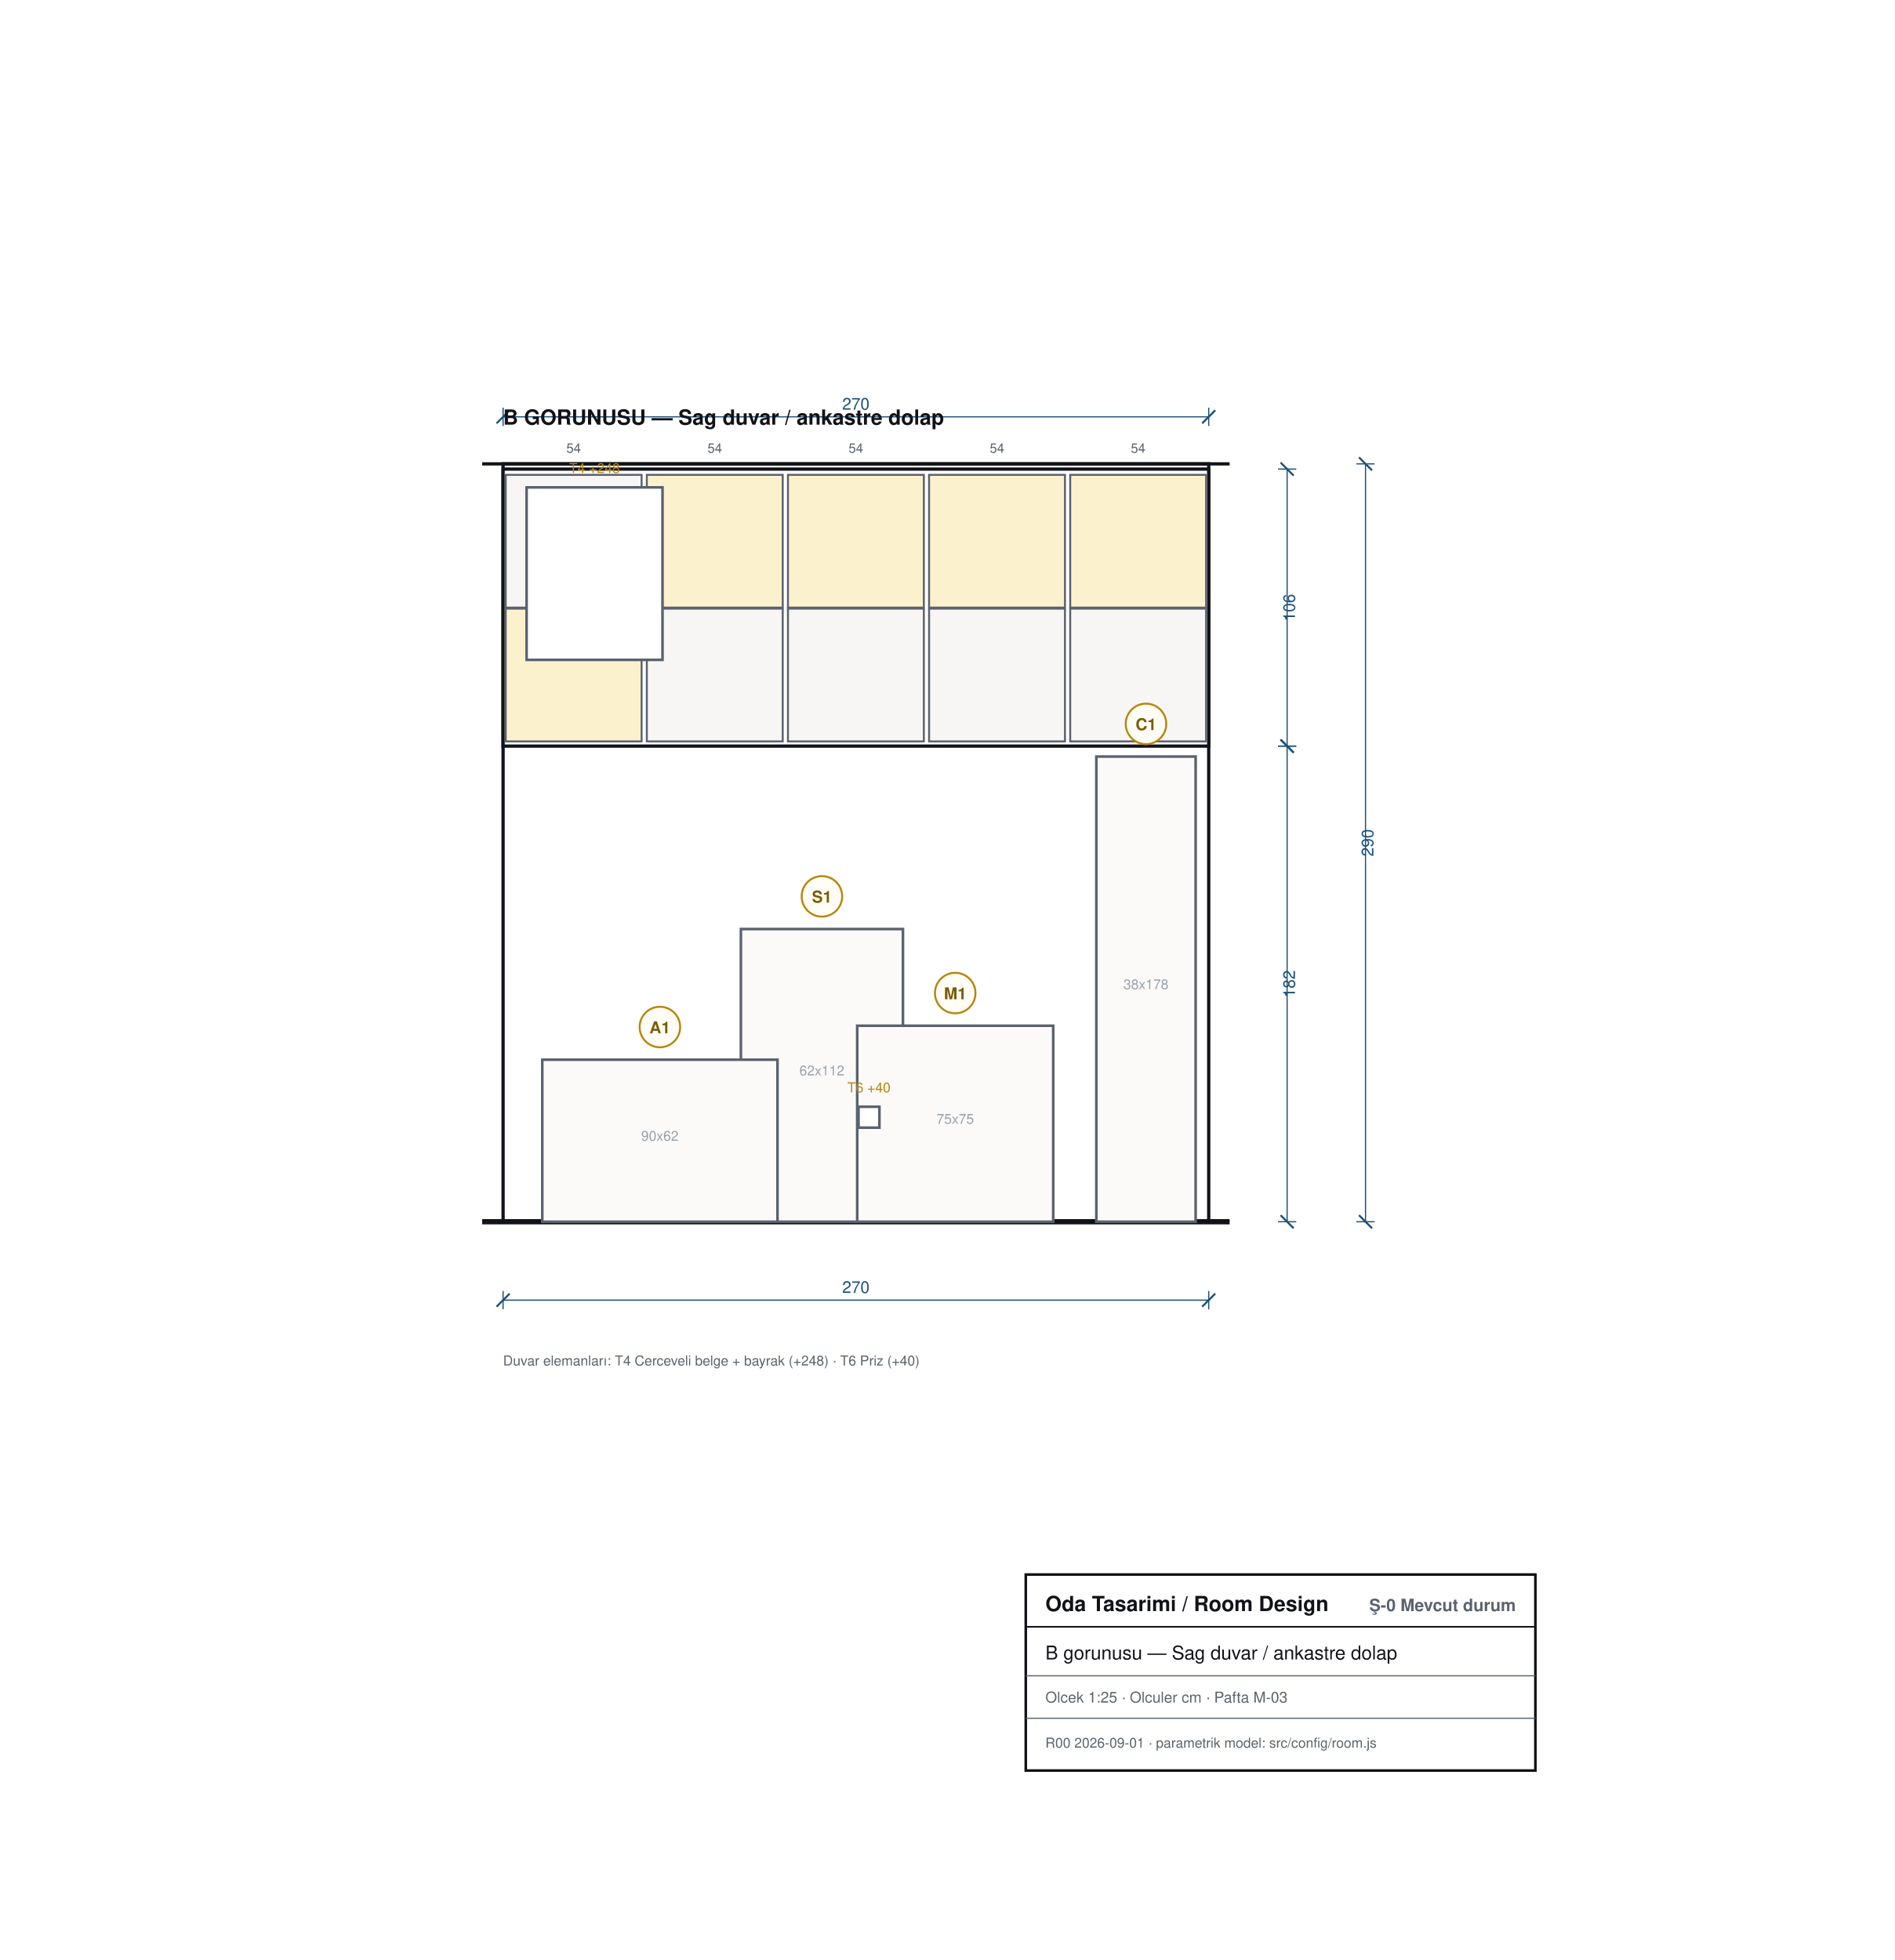
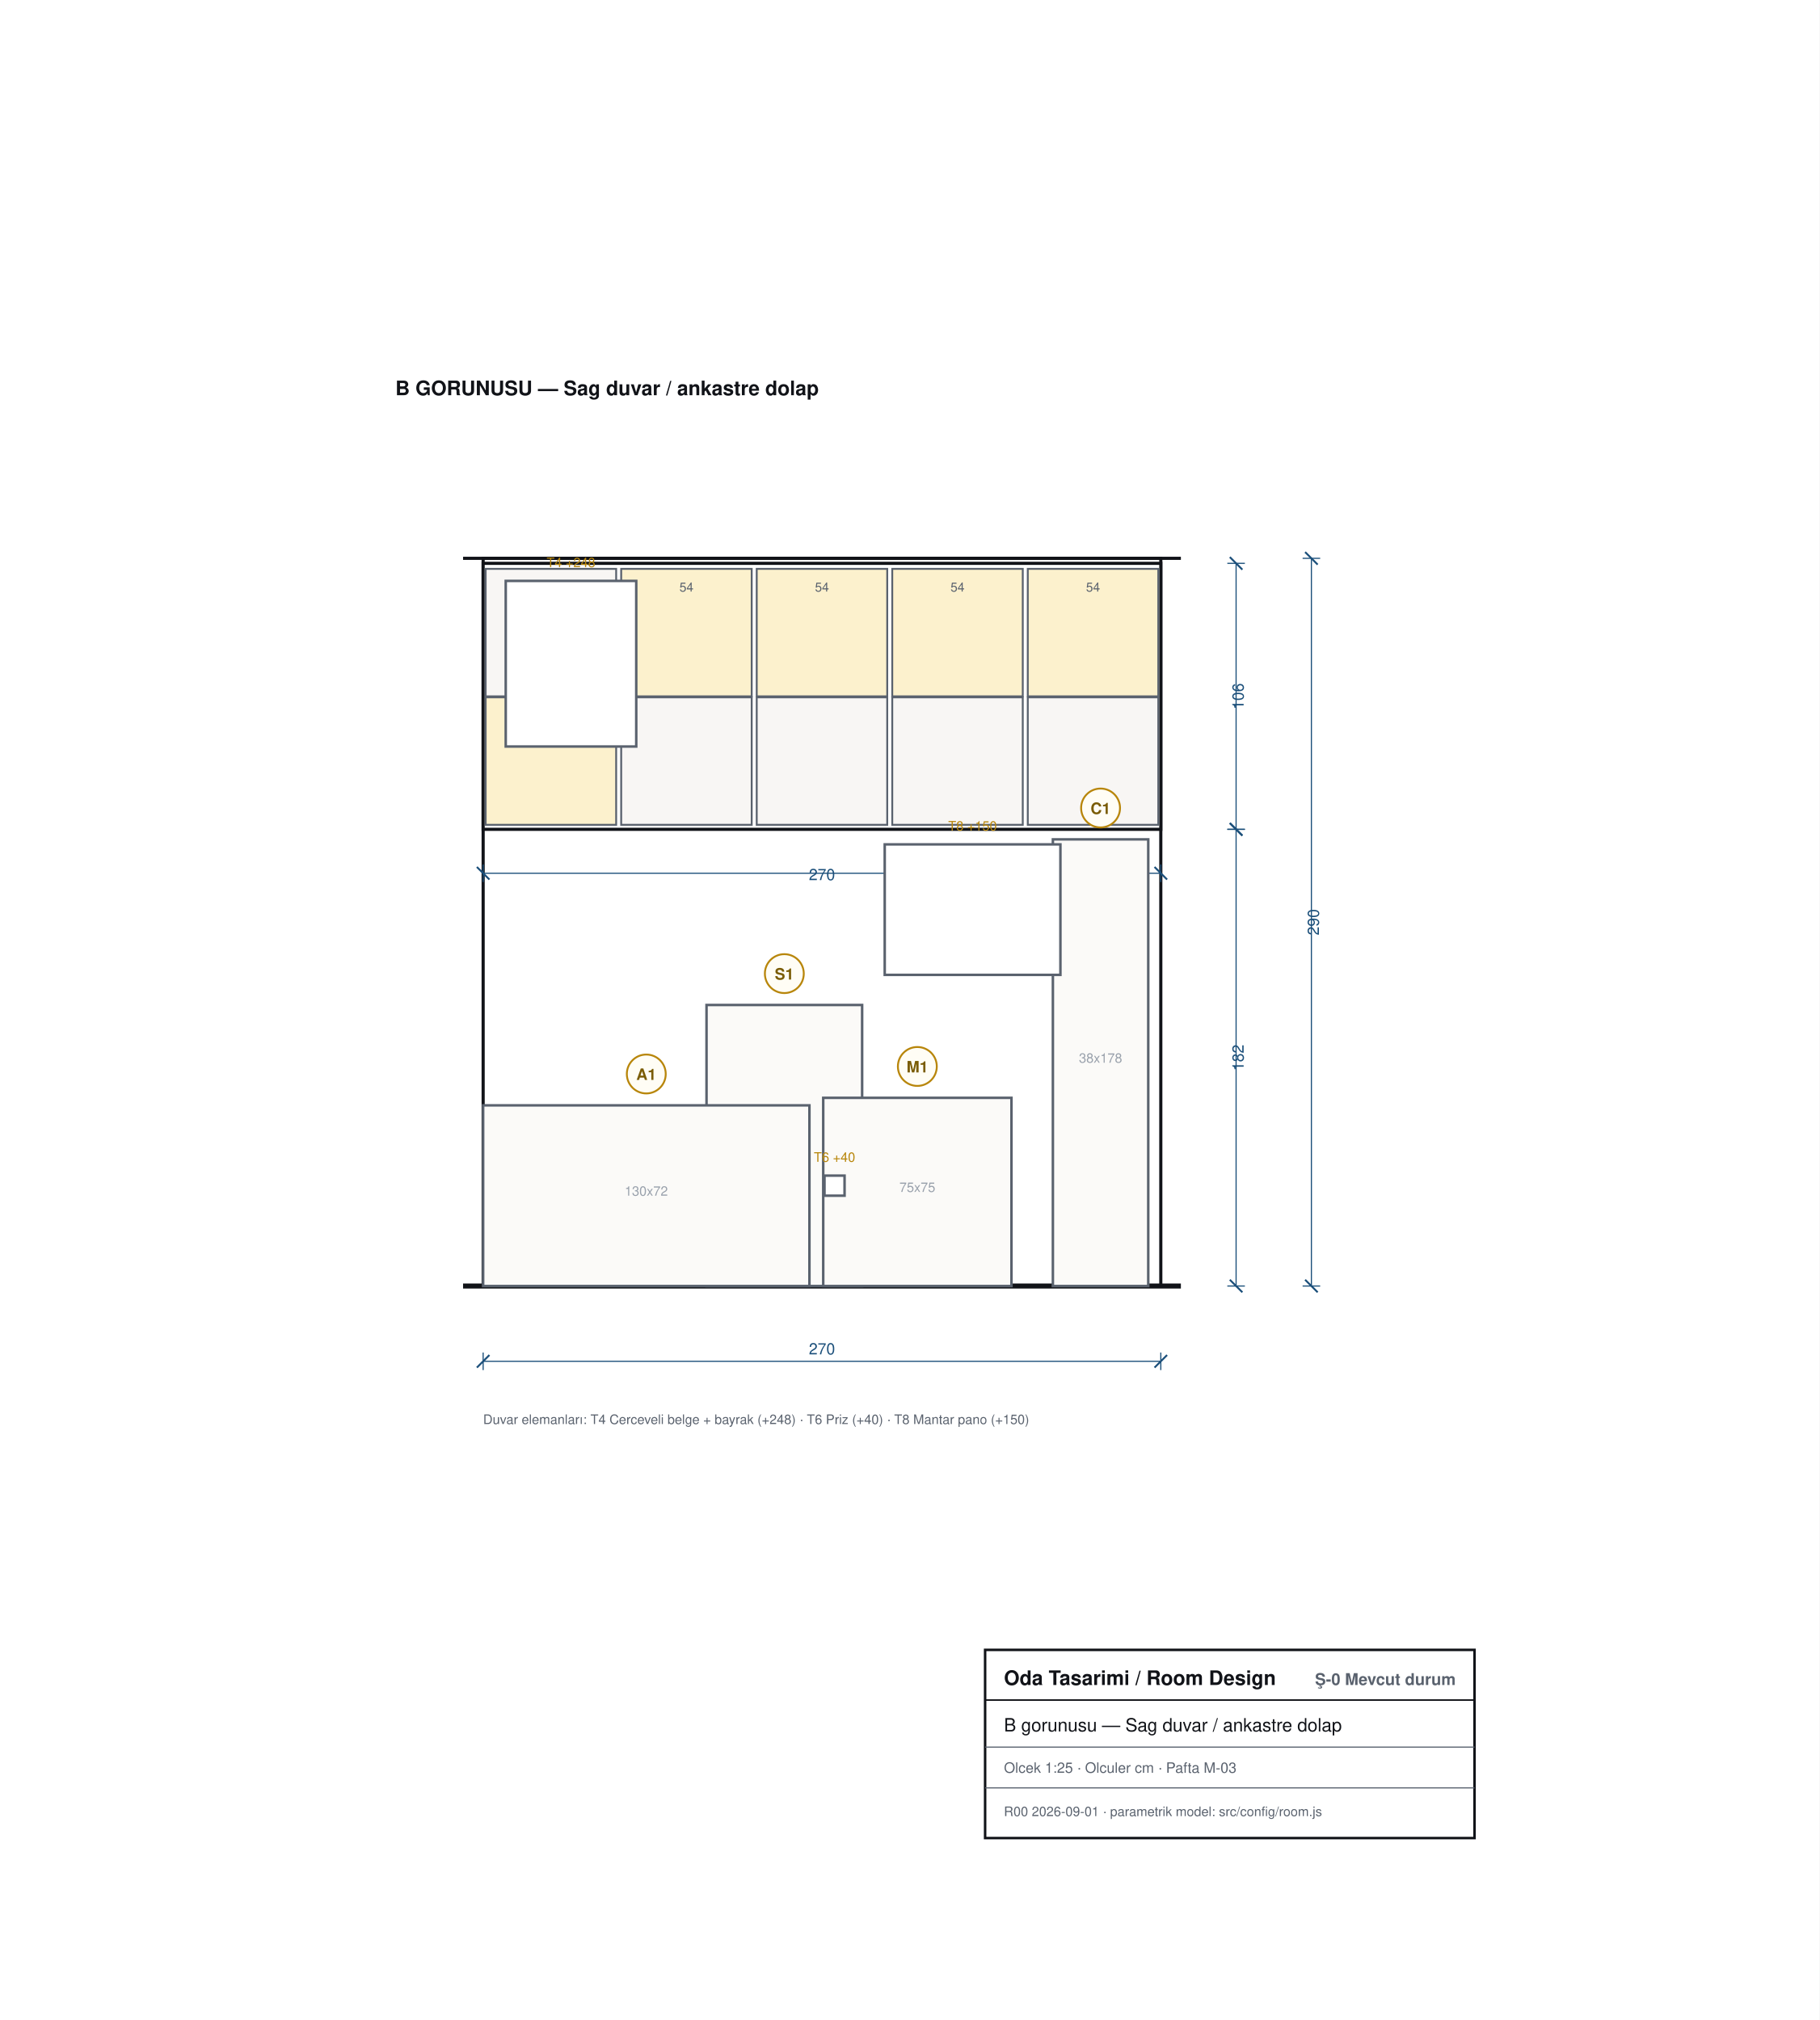
- <svg xmlns="http://www.w3.org/2000/svg" width="290mm" height="300mm" viewBox="0 0 290 300" font-family="Helvetica,Arial,sans-serif">
-   <rect width="290" height="300" fill="#ffffff" />
-   <rect x="77.00" y="71.00" width="108.00" height="116.00" fill="#ffffff" stroke="#111318" stroke-width="0.5" />
-   <line x1="73.80" y1="187.00" x2="188.20" y2="187.00" stroke="#111318" stroke-width="0.8" />
-   <line x1="73.80" y1="71.00" x2="188.20" y2="71.00" stroke="#111318" stroke-width="0.5" />
-   <rect x="77.00" y="71.80" width="108.00" height="42.40" fill="#ffffff" stroke="#111318" stroke-width="0.5" />
-   <rect x="77.40" y="93.16" width="20.80" height="20.32" fill="#fcf1cd" stroke="#5a626e" stroke-width="0.3" />
-   <rect x="77.40" y="72.68" width="20.80" height="20.32" fill="#f8f6f4" stroke="#5a626e" stroke-width="0.3" />
-   <text x="87.80" y="69.30" font-size="2" fill="#5a626e" text-anchor="middle">54</text>
-   <rect x="99.00" y="93.16" width="20.80" height="20.32" fill="#f8f6f4" stroke="#5a626e" stroke-width="0.3" />
-   <rect x="99.00" y="72.68" width="20.80" height="20.32" fill="#fcf1cd" stroke="#5a626e" stroke-width="0.3" />
-   <text x="109.40" y="69.30" font-size="2" fill="#5a626e" text-anchor="middle">54</text>
-   <rect x="120.60" y="93.16" width="20.80" height="20.32" fill="#f8f6f4" stroke="#5a626e" stroke-width="0.3" />
-   <rect x="120.60" y="72.68" width="20.80" height="20.32" fill="#fcf1cd" stroke="#5a626e" stroke-width="0.3" />
-   <text x="131.00" y="69.30" font-size="2" fill="#5a626e" text-anchor="middle">54</text>
-   <rect x="142.20" y="93.16" width="20.80" height="20.32" fill="#f8f6f4" stroke="#5a626e" stroke-width="0.3" />
-   <rect x="142.20" y="72.68" width="20.80" height="20.32" fill="#fcf1cd" stroke="#5a626e" stroke-width="0.3" />
-   <text x="152.60" y="69.30" font-size="2" fill="#5a626e" text-anchor="middle">54</text>
-   <rect x="163.80" y="93.16" width="20.80" height="20.32" fill="#f8f6f4" stroke="#5a626e" stroke-width="0.3" />
-   <rect x="163.80" y="72.68" width="20.80" height="20.32" fill="#fcf1cd" stroke="#5a626e" stroke-width="0.3" />
-   <text x="174.20" y="69.30" font-size="2" fill="#5a626e" text-anchor="middle">54</text>
-   <line x1="77.00" y1="62.40" x2="77.00" y2="65.20" stroke="#1b4f7a" stroke-width="0.18" />
-   <line x1="185.00" y1="62.40" x2="185.00" y2="65.20" stroke="#1b4f7a" stroke-width="0.18" />
-   <line x1="77.00" y1="63.80" x2="185.00" y2="63.80" stroke="#1b4f7a" stroke-width="0.18" />
-   <line x1="76.00" y1="64.80" x2="78.00" y2="62.80" stroke="#1b4f7a" stroke-width="0.3" />
-   <line x1="184.00" y1="64.80" x2="186.00" y2="62.80" stroke="#1b4f7a" stroke-width="0.3" />
-   <text x="131.00" y="62.70" font-size="2.5" fill="#1b4f7a" text-anchor="middle">270</text>
-   <line x1="198.40" y1="71.80" x2="195.60" y2="71.80" stroke="#1b4f7a" stroke-width="0.18" />
-   <line x1="198.40" y1="114.20" x2="195.60" y2="114.20" stroke="#1b4f7a" stroke-width="0.18" />
-   <line x1="197.00" y1="71.80" x2="197.00" y2="114.20" stroke="#1b4f7a" stroke-width="0.18" />
-   <line x1="196.00" y1="70.80" x2="198.00" y2="72.80" stroke="#1b4f7a" stroke-width="0.3" />
-   <line x1="196.00" y1="113.20" x2="198.00" y2="115.20" stroke="#1b4f7a" stroke-width="0.3" />
-   <text x="198.20" y="93.00" font-size="2.5" fill="#1b4f7a" text-anchor="middle" transform="rotate(-90 198.20 93.00)">106</text>
-   <line x1="198.40" y1="114.20" x2="195.60" y2="114.20" stroke="#1b4f7a" stroke-width="0.18" />
-   <line x1="198.40" y1="187.00" x2="195.60" y2="187.00" stroke="#1b4f7a" stroke-width="0.18" />
-   <line x1="197.00" y1="114.20" x2="197.00" y2="187.00" stroke="#1b4f7a" stroke-width="0.18" />
-   <line x1="196.00" y1="113.20" x2="198.00" y2="115.20" stroke="#1b4f7a" stroke-width="0.3" />
-   <line x1="196.00" y1="186.00" x2="198.00" y2="188.00" stroke="#1b4f7a" stroke-width="0.3" />
-   <text x="198.20" y="150.60" font-size="2.5" fill="#1b4f7a" text-anchor="middle" transform="rotate(-90 198.20 150.60)">182</text>
-   <line x1="210.40" y1="71.00" x2="207.60" y2="71.00" stroke="#1b4f7a" stroke-width="0.18" />
-   <line x1="210.40" y1="187.00" x2="207.60" y2="187.00" stroke="#1b4f7a" stroke-width="0.18" />
-   <line x1="209.00" y1="71.00" x2="209.00" y2="187.00" stroke="#1b4f7a" stroke-width="0.18" />
-   <line x1="208.00" y1="70.00" x2="210.00" y2="72.00" stroke="#1b4f7a" stroke-width="0.3" />
-   <line x1="208.00" y1="186.00" x2="210.00" y2="188.00" stroke="#1b4f7a" stroke-width="0.3" />
-   <text x="210.20" y="129.00" font-size="2.5" fill="#1b4f7a" text-anchor="middle" transform="rotate(-90 210.20 129.00)">290</text>
-   <line x1="77.00" y1="197.60" x2="77.00" y2="200.40" stroke="#1b4f7a" stroke-width="0.18" />
-   <line x1="185.00" y1="197.60" x2="185.00" y2="200.40" stroke="#1b4f7a" stroke-width="0.18" />
-   <line x1="77.00" y1="199.00" x2="185.00" y2="199.00" stroke="#1b4f7a" stroke-width="0.18" />
-   <line x1="76.00" y1="200.00" x2="78.00" y2="198.00" stroke="#1b4f7a" stroke-width="0.3" />
-   <line x1="184.00" y1="200.00" x2="186.00" y2="198.00" stroke="#1b4f7a" stroke-width="0.3" />
-   <text x="131.00" y="197.90" font-size="2.5" fill="#1b4f7a" text-anchor="middle">270</text>
-   <rect x="167.80" y="115.80" width="15.20" height="71.20" fill="#fbfaf8" stroke="#5a626e" stroke-width="0.4" />
-   <circle cx="175.40" cy="110.80" r="3.10" fill="#fffdf5" stroke="#b8860b" stroke-width="0.3" />
-   <text x="175.40" y="111.75" font-size="2.5" fill="#7a5c05" text-anchor="middle" font-weight="700">C1</text>
-   <text x="175.40" y="151.40" font-size="2.1" fill="#98a0ab" text-anchor="middle">38x178</text>
-   <rect x="113.40" y="142.20" width="24.80" height="44.80" fill="#fbfaf8" stroke="#5a626e" stroke-width="0.4" />
-   <circle cx="125.80" cy="137.20" r="3.10" fill="#fffdf5" stroke="#b8860b" stroke-width="0.3" />
-   <text x="125.80" y="138.15" font-size="2.5" fill="#7a5c05" text-anchor="middle" font-weight="700">S1</text>
-   <text x="125.80" y="164.60" font-size="2.1" fill="#98a0ab" text-anchor="middle">62x112</text>
-   <rect x="131.20" y="157.00" width="30.00" height="30.00" fill="#fbfaf8" stroke="#5a626e" stroke-width="0.4" />
-   <circle cx="146.20" cy="152.00" r="3.10" fill="#fffdf5" stroke="#b8860b" stroke-width="0.3" />
-   <text x="146.20" y="152.95" font-size="2.5" fill="#7a5c05" text-anchor="middle" font-weight="700">M1</text>
-   <text x="146.20" y="172.00" font-size="2.1" fill="#98a0ab" text-anchor="middle">75x75</text>
-   <rect x="83.00" y="162.20" width="36.00" height="24.80" fill="#fbfaf8" stroke="#5a626e" stroke-width="0.4" />
-   <circle cx="101.00" cy="157.20" r="3.10" fill="#fffdf5" stroke="#b8860b" stroke-width="0.3" />
-   <text x="101.00" y="158.15" font-size="2.5" fill="#7a5c05" text-anchor="middle" font-weight="700">A1</text>
-   <text x="101.00" y="174.60" font-size="2.1" fill="#98a0ab" text-anchor="middle">90x62</text>
-   <rect x="80.60" y="74.60" width="20.80" height="26.40" fill="#ffffff" stroke="#5a626e" stroke-width="0.4" />
-   <text x="91.00" y="72.40" font-size="2.1" fill="#b8860b" text-anchor="middle">T4  +248</text>
-   <rect x="131.40" y="169.40" width="3.20" height="3.20" fill="#ffffff" stroke="#5a626e" stroke-width="0.4" />
-   <text x="133.00" y="167.20" font-size="2.1" fill="#b8860b" text-anchor="middle">T6  +40</text>
-   <text x="77.00" y="209.00" font-size="2.1" fill="#5a626e" text-anchor="start">Duvar elemanları:  T4 Cerceveli belge + bayrak (+248)   ·   T6 Priz (+40)</text>
-   <text x="77.00" y="65.00" font-size="3.2" fill="#111318" text-anchor="start" font-weight="700">B GORUNUSU — Sag duvar / ankastre dolap</text>
-   <rect x="157.00" y="241.00" width="78.00" height="30.00" fill="#ffffff" stroke="#111318" stroke-width="0.4" />
-   <line x1="157.00" y1="249.00" x2="235.00" y2="249.00" stroke="#111318" stroke-width="0.25" />
-   <line x1="157.00" y1="256.50" x2="235.00" y2="256.50" stroke="#5a626e" stroke-width="0.18" />
-   <line x1="157.00" y1="263.00" x2="235.00" y2="263.00" stroke="#5a626e" stroke-width="0.18" />
-   <text x="160.00" y="246.60" font-size="3.2" fill="#111318" text-anchor="start" font-weight="700">Oda Tasarimi / Room Design</text>
-   <text x="160.00" y="254.00" font-size="2.9" fill="#111318" text-anchor="start">B gorunusu — Sag duvar / ankastre dolap</text>
-   <text x="160.00" y="260.60" font-size="2.3" fill="#5a626e" text-anchor="start">Olcek 1:25  ·  Olculer cm  ·  Pafta M-03</text>
-   <text x="232.00" y="246.60" font-size="2.6" fill="#5a626e" text-anchor="end" font-weight="700">Ş-0 Mevcut durum</text>
-   <text x="160.00" y="267.50" font-size="2.1" fill="#5a626e" text-anchor="start">R00  2026-09-01  ·  parametrik model: src/config/room.js</text>
+ <svg xmlns="http://www.w3.org/2000/svg" width="290mm" height="322mm" viewBox="0 0 290 322" font-family="Helvetica,Arial,sans-serif">
+   <rect width="290" height="322" fill="#ffffff" />
+   <rect x="77.00" y="89.00" width="108.00" height="116.00" fill="#ffffff" stroke="#111318" stroke-width="0.5" />
+   <line x1="73.80" y1="205.00" x2="188.20" y2="205.00" stroke="#111318" stroke-width="0.8" />
+   <line x1="73.80" y1="89.00" x2="188.20" y2="89.00" stroke="#111318" stroke-width="0.5" />
+   <rect x="77.00" y="89.80" width="108.00" height="42.40" fill="#ffffff" stroke="#111318" stroke-width="0.5" />
+   <rect x="77.40" y="111.16" width="20.80" height="20.32" fill="#fcf1cd" stroke="#5a626e" stroke-width="0.3" />
+   <rect x="77.40" y="90.68" width="20.80" height="20.32" fill="#f8f6f4" stroke="#5a626e" stroke-width="0.3" />
+   <text x="87.80" y="94.30" font-size="2" fill="#5a626e" text-anchor="middle">54</text>
+   <rect x="99.00" y="111.16" width="20.80" height="20.32" fill="#f8f6f4" stroke="#5a626e" stroke-width="0.3" />
+   <rect x="99.00" y="90.68" width="20.80" height="20.32" fill="#fcf1cd" stroke="#5a626e" stroke-width="0.3" />
+   <text x="109.40" y="94.30" font-size="2" fill="#5a626e" text-anchor="middle">54</text>
+   <rect x="120.60" y="111.16" width="20.80" height="20.32" fill="#f8f6f4" stroke="#5a626e" stroke-width="0.3" />
+   <rect x="120.60" y="90.68" width="20.80" height="20.32" fill="#fcf1cd" stroke="#5a626e" stroke-width="0.3" />
+   <text x="131.00" y="94.30" font-size="2" fill="#5a626e" text-anchor="middle">54</text>
+   <rect x="142.20" y="111.16" width="20.80" height="20.32" fill="#f8f6f4" stroke="#5a626e" stroke-width="0.3" />
+   <rect x="142.20" y="90.68" width="20.80" height="20.32" fill="#fcf1cd" stroke="#5a626e" stroke-width="0.3" />
+   <text x="152.60" y="94.30" font-size="2" fill="#5a626e" text-anchor="middle">54</text>
+   <rect x="163.80" y="111.16" width="20.80" height="20.32" fill="#f8f6f4" stroke="#5a626e" stroke-width="0.3" />
+   <rect x="163.80" y="90.68" width="20.80" height="20.32" fill="#fcf1cd" stroke="#5a626e" stroke-width="0.3" />
+   <text x="174.20" y="94.30" font-size="2" fill="#5a626e" text-anchor="middle">54</text>
+   <line x1="77.00" y1="140.60" x2="77.00" y2="137.80" stroke="#1b4f7a" stroke-width="0.18" />
+   <line x1="185.00" y1="140.60" x2="185.00" y2="137.80" stroke="#1b4f7a" stroke-width="0.18" />
+   <line x1="77.00" y1="139.20" x2="185.00" y2="139.20" stroke="#1b4f7a" stroke-width="0.18" />
+   <line x1="76.00" y1="138.20" x2="78.00" y2="140.20" stroke="#1b4f7a" stroke-width="0.3" />
+   <line x1="184.00" y1="138.20" x2="186.00" y2="140.20" stroke="#1b4f7a" stroke-width="0.3" />
+   <text x="131.00" y="140.30" font-size="2.5" fill="#1b4f7a" text-anchor="middle">270</text>
+   <line x1="198.40" y1="89.80" x2="195.60" y2="89.80" stroke="#1b4f7a" stroke-width="0.18" />
+   <line x1="198.40" y1="132.20" x2="195.60" y2="132.20" stroke="#1b4f7a" stroke-width="0.18" />
+   <line x1="197.00" y1="89.80" x2="197.00" y2="132.20" stroke="#1b4f7a" stroke-width="0.18" />
+   <line x1="196.00" y1="88.80" x2="198.00" y2="90.80" stroke="#1b4f7a" stroke-width="0.3" />
+   <line x1="196.00" y1="131.20" x2="198.00" y2="133.20" stroke="#1b4f7a" stroke-width="0.3" />
+   <text x="198.20" y="111.00" font-size="2.5" fill="#1b4f7a" text-anchor="middle" transform="rotate(-90 198.20 111.00)">106</text>
+   <line x1="198.40" y1="132.20" x2="195.60" y2="132.20" stroke="#1b4f7a" stroke-width="0.18" />
+   <line x1="198.40" y1="205.00" x2="195.60" y2="205.00" stroke="#1b4f7a" stroke-width="0.18" />
+   <line x1="197.00" y1="132.20" x2="197.00" y2="205.00" stroke="#1b4f7a" stroke-width="0.18" />
+   <line x1="196.00" y1="131.20" x2="198.00" y2="133.20" stroke="#1b4f7a" stroke-width="0.3" />
+   <line x1="196.00" y1="204.00" x2="198.00" y2="206.00" stroke="#1b4f7a" stroke-width="0.3" />
+   <text x="198.20" y="168.60" font-size="2.5" fill="#1b4f7a" text-anchor="middle" transform="rotate(-90 198.20 168.60)">182</text>
+   <line x1="210.40" y1="89.00" x2="207.60" y2="89.00" stroke="#1b4f7a" stroke-width="0.18" />
+   <line x1="210.40" y1="205.00" x2="207.60" y2="205.00" stroke="#1b4f7a" stroke-width="0.18" />
+   <line x1="209.00" y1="89.00" x2="209.00" y2="205.00" stroke="#1b4f7a" stroke-width="0.18" />
+   <line x1="208.00" y1="88.00" x2="210.00" y2="90.00" stroke="#1b4f7a" stroke-width="0.3" />
+   <line x1="208.00" y1="204.00" x2="210.00" y2="206.00" stroke="#1b4f7a" stroke-width="0.3" />
+   <text x="210.20" y="147.00" font-size="2.5" fill="#1b4f7a" text-anchor="middle" transform="rotate(-90 210.20 147.00)">290</text>
+   <line x1="77.00" y1="215.60" x2="77.00" y2="218.40" stroke="#1b4f7a" stroke-width="0.18" />
+   <line x1="185.00" y1="215.60" x2="185.00" y2="218.40" stroke="#1b4f7a" stroke-width="0.18" />
+   <line x1="77.00" y1="217.00" x2="185.00" y2="217.00" stroke="#1b4f7a" stroke-width="0.18" />
+   <line x1="76.00" y1="218.00" x2="78.00" y2="216.00" stroke="#1b4f7a" stroke-width="0.3" />
+   <line x1="184.00" y1="218.00" x2="186.00" y2="216.00" stroke="#1b4f7a" stroke-width="0.3" />
+   <text x="131.00" y="215.90" font-size="2.5" fill="#1b4f7a" text-anchor="middle">270</text>
+   <rect x="112.60" y="160.20" width="24.80" height="44.80" fill="#fbfaf8" stroke="#5a626e" stroke-width="0.4" />
+   <circle cx="125.00" cy="155.20" r="3.10" fill="#fffdf5" stroke="#b8860b" stroke-width="0.3" />
+   <text x="125.00" y="156.15" font-size="2.5" fill="#7a5c05" text-anchor="middle" font-weight="700">S1</text>
+   <text x="125.00" y="182.60" font-size="2.1" fill="#98a0ab" text-anchor="middle">62x112</text>
+   <rect x="167.80" y="133.80" width="15.20" height="71.20" fill="#fbfaf8" stroke="#5a626e" stroke-width="0.4" />
+   <circle cx="175.40" cy="128.80" r="3.10" fill="#fffdf5" stroke="#b8860b" stroke-width="0.3" />
+   <text x="175.40" y="129.75" font-size="2.5" fill="#7a5c05" text-anchor="middle" font-weight="700">C1</text>
+   <text x="175.40" y="169.40" font-size="2.1" fill="#98a0ab" text-anchor="middle">38x178</text>
+   <rect x="131.20" y="175.00" width="30.00" height="30.00" fill="#fbfaf8" stroke="#5a626e" stroke-width="0.4" />
+   <circle cx="146.20" cy="170.00" r="3.10" fill="#fffdf5" stroke="#b8860b" stroke-width="0.3" />
+   <text x="146.20" y="170.95" font-size="2.5" fill="#7a5c05" text-anchor="middle" font-weight="700">M1</text>
+   <text x="146.20" y="190.00" font-size="2.1" fill="#98a0ab" text-anchor="middle">75x75</text>
+   <rect x="77.00" y="176.20" width="52.00" height="28.80" fill="#fbfaf8" stroke="#5a626e" stroke-width="0.4" />
+   <circle cx="103.00" cy="171.20" r="3.10" fill="#fffdf5" stroke="#b8860b" stroke-width="0.3" />
+   <text x="103.00" y="172.15" font-size="2.5" fill="#7a5c05" text-anchor="middle" font-weight="700">A1</text>
+   <text x="103.00" y="190.60" font-size="2.1" fill="#98a0ab" text-anchor="middle">130x72</text>
+   <rect x="80.60" y="92.60" width="20.80" height="26.40" fill="#ffffff" stroke="#5a626e" stroke-width="0.4" />
+   <text x="91.00" y="90.40" font-size="2.1" fill="#b8860b" text-anchor="middle">T4  +248</text>
+   <rect x="131.40" y="187.40" width="3.20" height="3.20" fill="#ffffff" stroke="#5a626e" stroke-width="0.4" />
+   <text x="133.00" y="185.20" font-size="2.1" fill="#b8860b" text-anchor="middle">T6  +40</text>
+   <rect x="141.00" y="134.60" width="28.00" height="20.80" fill="#ffffff" stroke="#5a626e" stroke-width="0.4" />
+   <text x="155.00" y="132.40" font-size="2.1" fill="#b8860b" text-anchor="middle">T8  +150</text>
+   <text x="77.00" y="227.00" font-size="2.1" fill="#5a626e" text-anchor="start">Duvar elemanları:  T4 Cerceveli belge + bayrak (+248)   ·   T6 Priz (+40)   ·   T8 Mantar pano (+150)</text>
+   <text x="63.00" y="63.00" font-size="3.2" fill="#111318" text-anchor="start" font-weight="700">B GORUNUSU — Sag duvar / ankastre dolap</text>
+   <rect x="157.00" y="263.00" width="78.00" height="30.00" fill="#ffffff" stroke="#111318" stroke-width="0.4" />
+   <line x1="157.00" y1="271.00" x2="235.00" y2="271.00" stroke="#111318" stroke-width="0.25" />
+   <line x1="157.00" y1="278.50" x2="235.00" y2="278.50" stroke="#5a626e" stroke-width="0.18" />
+   <line x1="157.00" y1="285.00" x2="235.00" y2="285.00" stroke="#5a626e" stroke-width="0.18" />
+   <text x="160.00" y="268.60" font-size="3.2" fill="#111318" text-anchor="start" font-weight="700">Oda Tasarimi / Room Design</text>
+   <text x="160.00" y="276.00" font-size="2.9" fill="#111318" text-anchor="start">B gorunusu — Sag duvar / ankastre dolap</text>
+   <text x="160.00" y="282.60" font-size="2.3" fill="#5a626e" text-anchor="start">Olcek 1:25  ·  Olculer cm  ·  Pafta M-03</text>
+   <text x="232.00" y="268.60" font-size="2.6" fill="#5a626e" text-anchor="end" font-weight="700">Ş-0 Mevcut durum</text>
+   <text x="160.00" y="289.50" font-size="2.1" fill="#5a626e" text-anchor="start">R00  2026-09-01  ·  parametrik model: src/config/room.js</text>
</svg>
